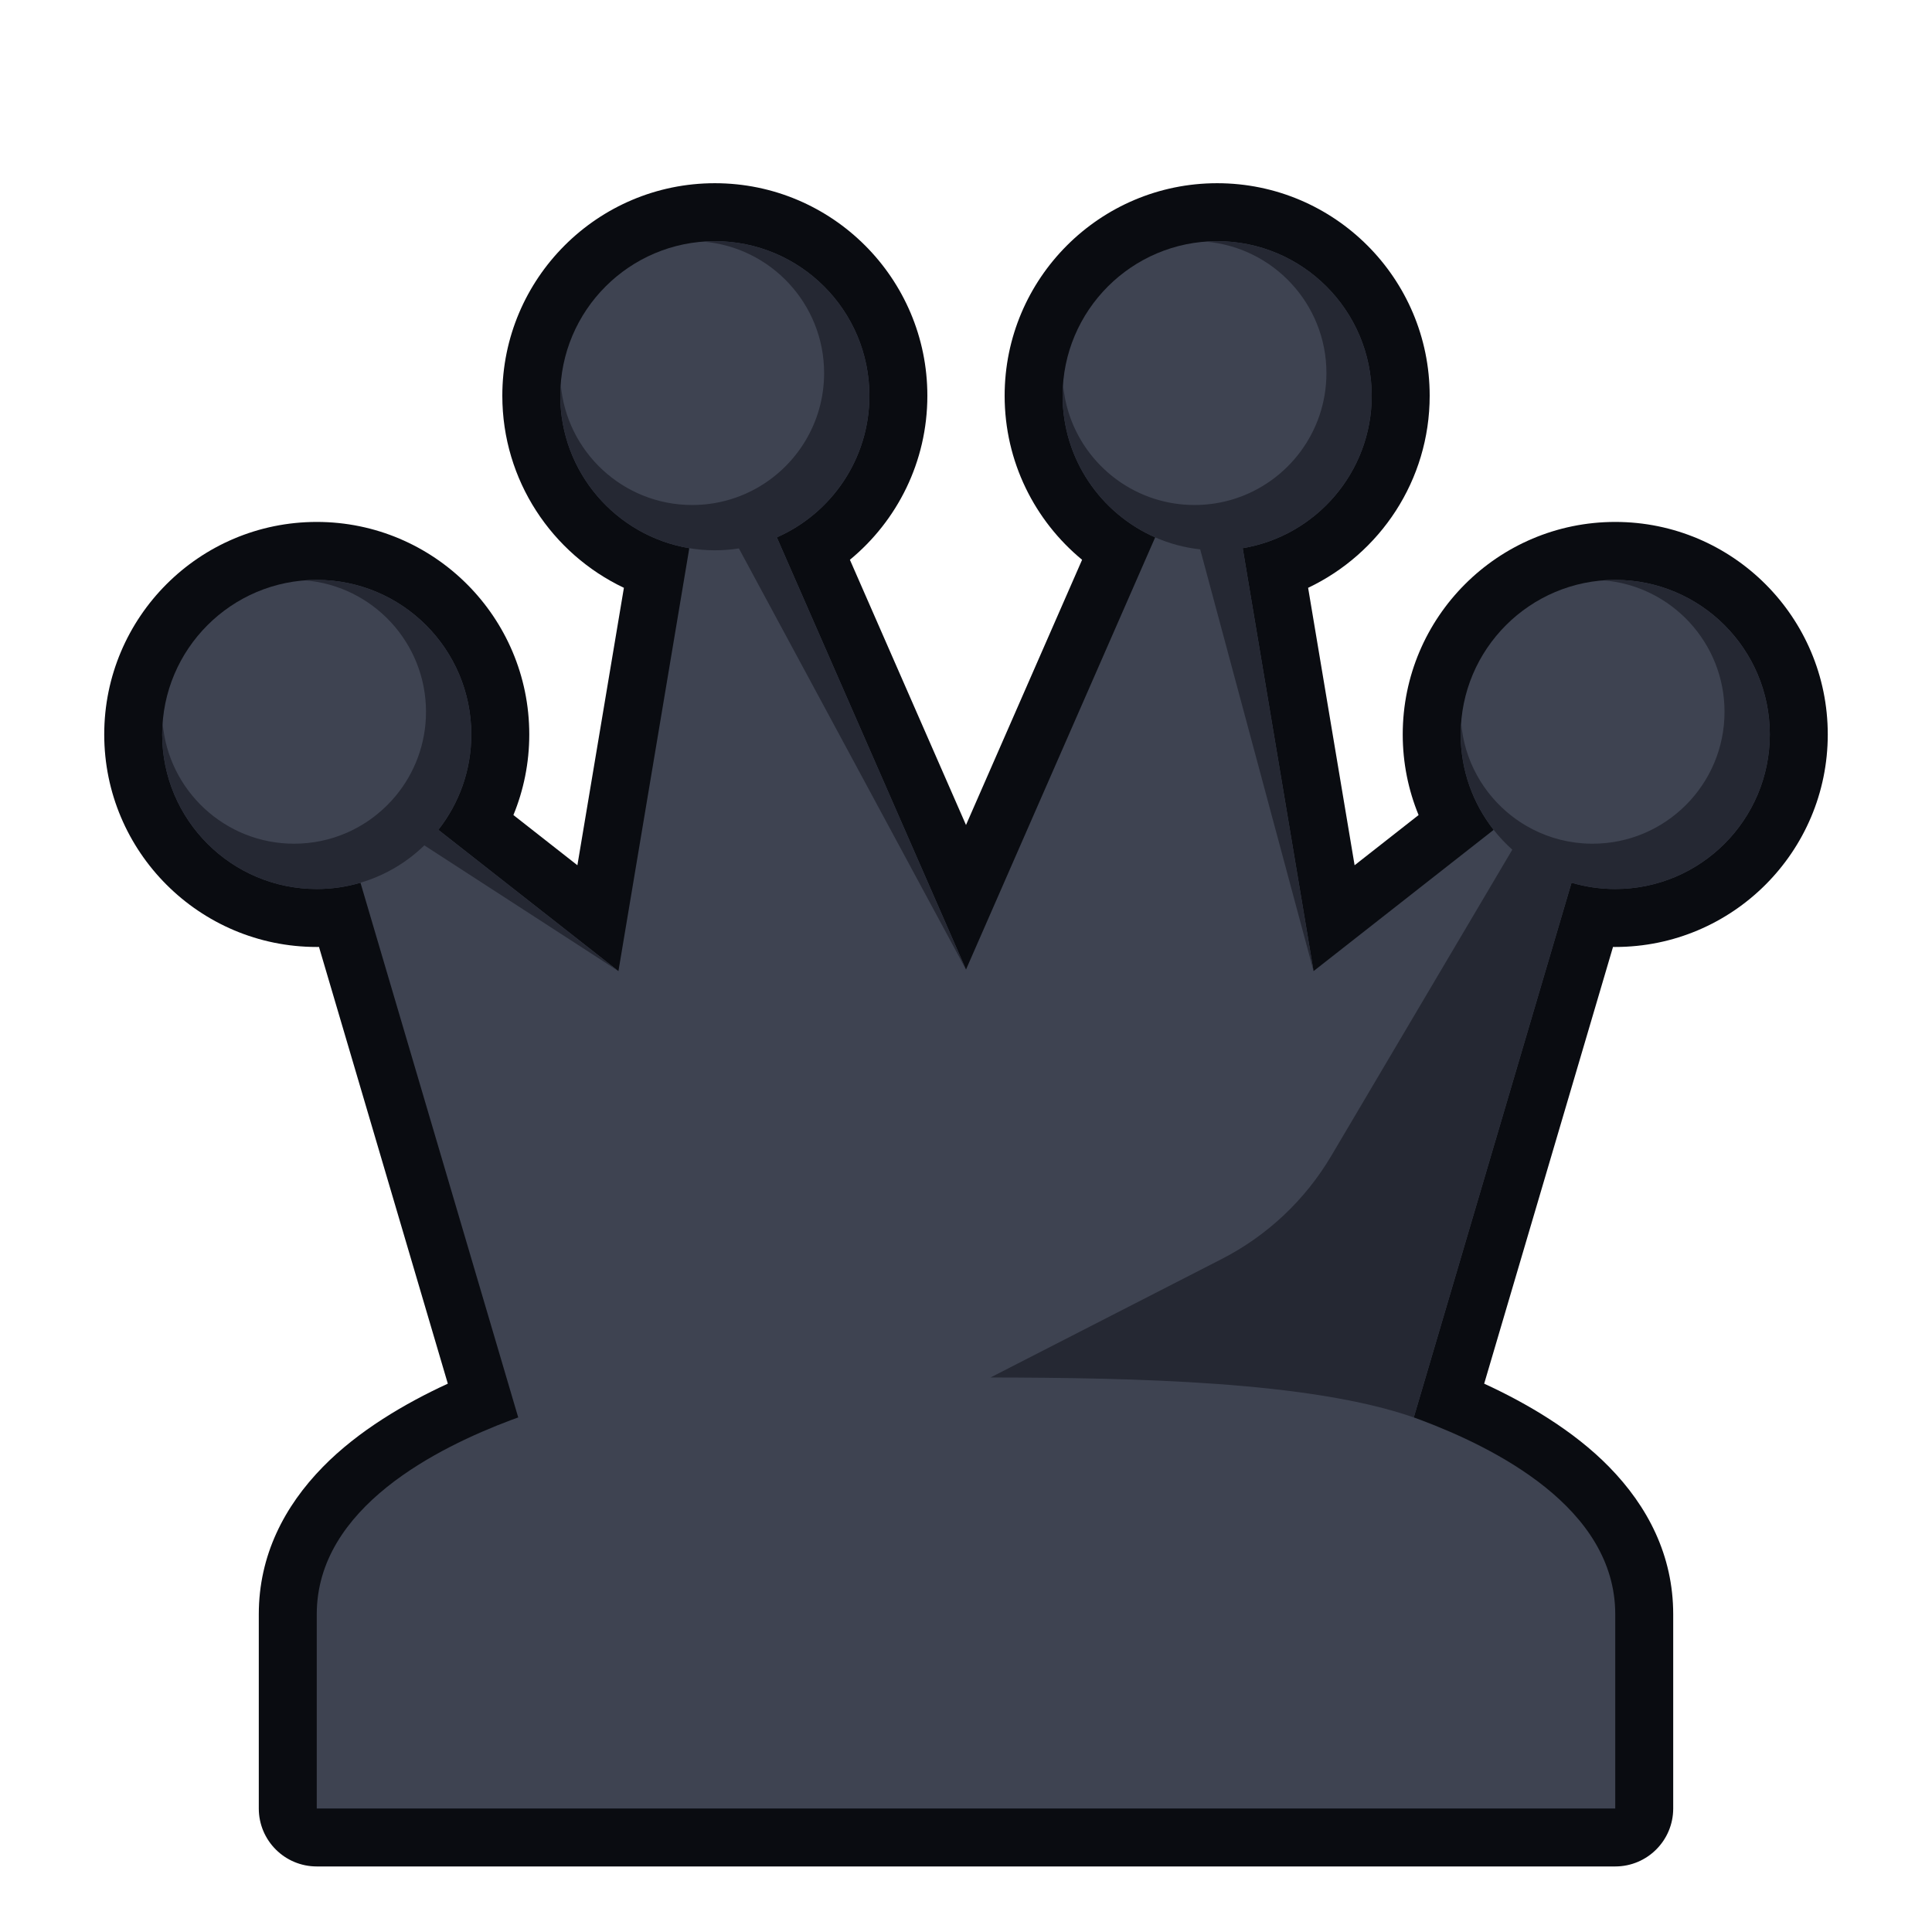
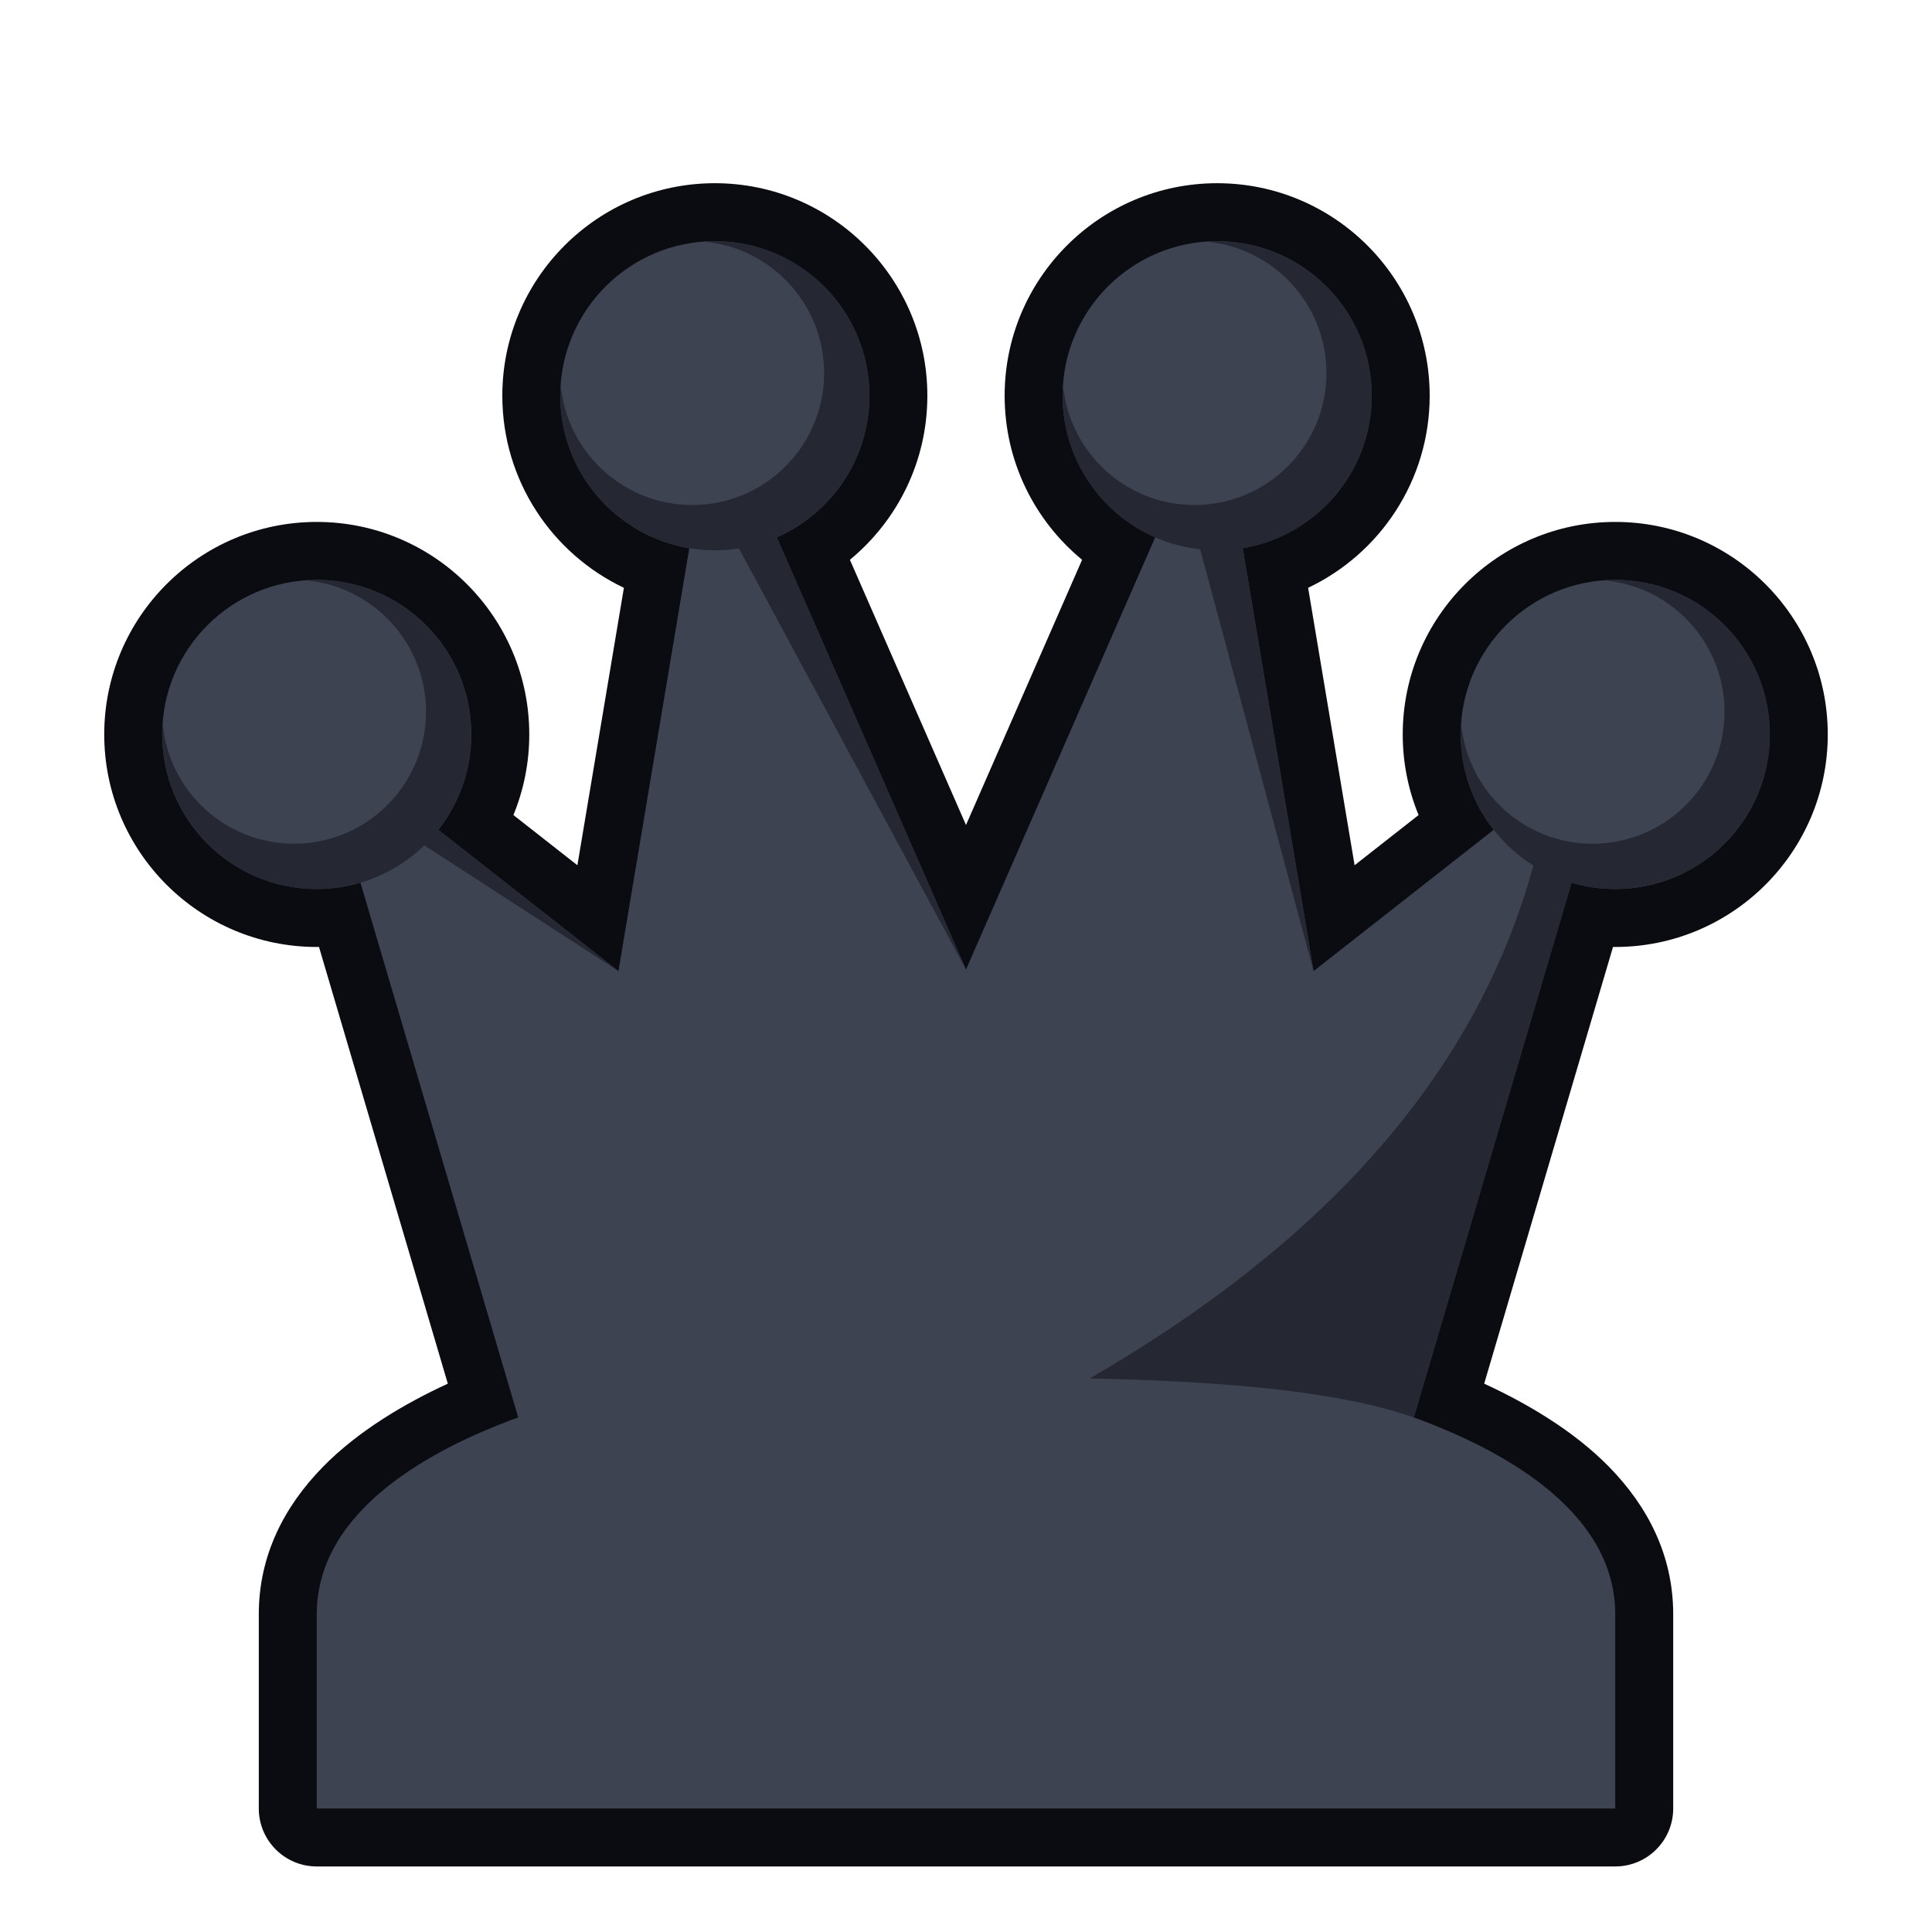
<svg xmlns="http://www.w3.org/2000/svg" width="100%" height="100%" viewBox="0 0 100 100" version="1.1" xml:space="preserve" style="fill-rule:evenodd;clip-rule:evenodd;stroke-linejoin:round;stroke-miterlimit:2;">
  <path d="M76.821,71.618C79.01,72.626 81.452,74.049 83.29,75.929C85.284,77.967 86.605,80.505 86.605,83.555L86.605,93.607C86.605,95.264 85.262,96.607 83.605,96.607L16.395,96.607C14.738,96.607 13.395,95.264 13.395,93.607L13.395,83.555C13.395,80.505 14.716,77.967 16.71,75.929C18.548,74.049 20.99,72.626 23.179,71.618L16.511,49.014C16.472,49.014 16.434,49.015 16.395,49.015C10.323,49.015 5.395,44.086 5.395,38.015C5.395,31.944 10.323,27.015 16.395,27.015C22.466,27.015 27.395,31.944 27.395,38.015C27.395,39.491 27.103,40.9 26.574,42.187L29.886,44.785C29.886,44.785 32.292,30.425 32.293,30.425C28.574,28.66 26,24.87 26,20.483C26,14.412 30.929,9.483 37,9.483C43.071,9.483 48,14.412 48,20.483C48,23.9 46.439,26.956 43.991,28.974L50,42.702C50,42.702 56.009,28.974 56.009,28.974C53.561,26.956 52,23.9 52,20.483C52,14.412 56.929,9.483 63,9.483C69.071,9.483 74,14.412 74,20.483C74,24.87 71.426,28.66 67.708,30.425L70.114,44.785C70.114,44.785 73.426,42.187 73.426,42.187C72.897,40.9 72.605,39.491 72.605,38.015C72.605,31.944 77.534,27.015 83.605,27.015C89.677,27.015 94.605,31.944 94.605,38.015C94.605,44.086 89.677,49.015 83.605,49.015C83.566,49.015 83.527,49.014 83.489,49.014L76.821,71.618Z" style="fill:rgb(10,12,17);" />
  <path d="M18.658,45.689C17.94,45.901 17.181,46.015 16.395,46.015C11.979,46.015 8.395,42.43 8.395,38.015C8.395,33.599 11.979,30.015 16.395,30.015C20.81,30.015 24.395,33.599 24.395,38.015C24.395,39.877 23.757,41.591 22.688,42.952L32.01,50.264L35.678,28.374C31.891,27.743 29,24.448 29,20.483C29,16.068 32.585,12.483 37,12.483C41.415,12.483 45,16.068 45,20.483C45,23.758 43.028,26.576 40.208,27.813L50,50.184L59.792,27.813C56.972,26.576 55,23.758 55,20.483C55,16.068 58.585,12.483 63,12.483C67.415,12.483 71,16.068 71,20.483C71,24.448 68.109,27.743 64.322,28.374L67.99,50.264L77.312,42.952C76.243,41.591 75.605,39.877 75.605,38.015C75.605,33.599 79.19,30.015 83.605,30.015C88.021,30.015 91.605,33.599 91.605,38.015C91.605,42.43 88.021,46.015 83.605,46.015C82.819,46.015 82.06,45.901 81.342,45.689L73.177,73.366C73.305,73.411 73.43,73.456 73.553,73.503C77.299,74.916 83.605,78.007 83.605,83.555L83.605,93.607L16.395,93.607L16.395,83.555C16.395,78.007 22.701,74.916 26.447,73.503C26.57,73.456 26.695,73.411 26.823,73.366L18.658,45.689Z" style="fill:rgb(62,67,81);" />
-   <path d="M18.658,45.689C17.94,45.901 17.181,46.015 16.395,46.015C11.979,46.015 8.395,42.43 8.395,38.015C8.395,37.81 8.402,37.606 8.417,37.405C8.704,40.911 11.643,43.67 15.222,43.67C16.173,43.67 17.079,43.476 17.902,43.124C18.481,42.876 19.019,42.551 19.502,42.161C19.855,41.877 20.179,41.558 20.469,41.211C21.456,40.026 22.05,38.503 22.05,36.843C22.05,33.264 19.291,30.324 15.785,30.038C15.986,30.022 16.19,30.015 16.395,30.015C20.81,30.015 24.395,33.599 24.395,38.015C24.395,39.877 23.757,41.591 22.688,42.952L32.01,50.264L21.964,43.756C21.046,44.646 19.917,45.318 18.658,45.689ZM35.678,28.374C31.891,27.743 29,24.448 29,20.483C29,20.278 29.008,20.075 29.023,19.874C29.309,23.379 32.249,26.139 35.828,26.139C35.903,26.139 35.978,26.138 36.053,26.135C36.368,26.125 36.677,26.094 36.98,26.042C37.739,25.913 38.456,25.658 39.108,25.3C41.222,24.139 42.656,21.891 42.656,19.311C42.656,15.732 39.896,12.793 36.391,12.506C36.592,12.491 36.795,12.483 37,12.483C41.415,12.483 45,16.068 45,20.483C45,23.758 43.028,26.576 40.208,27.813L50,50.184L38.245,28.387C37.839,28.45 37.423,28.483 37,28.483C36.55,28.483 36.108,28.446 35.678,28.374ZM59.792,27.813C56.972,26.576 55,23.758 55,20.483C55,20.278 55.008,20.075 55.023,19.874C55.275,22.96 57.584,25.468 60.575,26.024C60.877,26.08 61.187,26.117 61.502,26.131C61.61,26.136 61.719,26.139 61.828,26.139C62.548,26.139 63.242,26.027 63.894,25.82C66.654,24.944 68.656,22.359 68.656,19.311C68.656,15.732 65.896,12.793 62.391,12.506C62.592,12.491 62.795,12.483 63,12.483C67.415,12.483 71,16.068 71,20.483C71,24.448 68.109,27.743 64.322,28.374L67.99,50.264L62.122,28.435C61.301,28.346 60.518,28.132 59.792,27.813ZM77.312,42.952C76.243,41.591 75.605,39.877 75.605,38.015C75.605,37.81 75.613,37.606 75.628,37.405C75.788,39.361 76.774,41.085 78.236,42.227C78.48,42.417 78.736,42.591 79.005,42.747C79.879,43.257 80.877,43.577 81.942,43.653C82.104,43.665 82.268,43.67 82.433,43.67C86.202,43.67 89.261,40.611 89.261,36.843C89.261,33.264 86.502,30.324 82.996,30.038C83.197,30.022 83.4,30.015 83.605,30.015C88.021,30.015 91.605,33.599 91.605,38.015C91.605,42.43 88.021,46.015 83.605,46.015C82.819,46.015 82.06,45.901 81.342,45.689L73.177,73.366C67.817,71.493 58.735,71.312 51.27,71.298L63.237,65.166C65.592,63.959 67.557,62.109 68.904,59.831L78.276,43.979C77.926,43.666 77.603,43.322 77.312,42.952Z" style="fill:rgb(37,40,51);" />
+   <path d="M18.658,45.689C17.94,45.901 17.181,46.015 16.395,46.015C11.979,46.015 8.395,42.43 8.395,38.015C8.395,37.81 8.402,37.606 8.417,37.405C8.704,40.911 11.643,43.67 15.222,43.67C16.173,43.67 17.079,43.476 17.902,43.124C18.481,42.876 19.019,42.551 19.502,42.161C19.855,41.877 20.179,41.558 20.469,41.211C21.456,40.026 22.05,38.503 22.05,36.843C22.05,33.264 19.291,30.324 15.785,30.038C15.986,30.022 16.19,30.015 16.395,30.015C20.81,30.015 24.395,33.599 24.395,38.015C24.395,39.877 23.757,41.591 22.688,42.952L32.01,50.264L21.964,43.756C21.046,44.646 19.917,45.318 18.658,45.689ZM35.678,28.374C31.891,27.743 29,24.448 29,20.483C29,20.278 29.008,20.075 29.023,19.874C29.309,23.379 32.249,26.139 35.828,26.139C35.903,26.139 35.978,26.138 36.053,26.135C36.368,26.125 36.677,26.094 36.98,26.042C37.739,25.913 38.456,25.658 39.108,25.3C41.222,24.139 42.656,21.891 42.656,19.311C42.656,15.732 39.896,12.793 36.391,12.506C36.592,12.491 36.795,12.483 37,12.483C41.415,12.483 45,16.068 45,20.483C45,23.758 43.028,26.576 40.208,27.813L50,50.184L38.245,28.387C37.839,28.45 37.423,28.483 37,28.483C36.55,28.483 36.108,28.446 35.678,28.374ZM59.792,27.813C56.972,26.576 55,23.758 55,20.483C55,20.278 55.008,20.075 55.023,19.874C55.275,22.96 57.584,25.468 60.575,26.024C60.877,26.08 61.187,26.117 61.502,26.131C61.61,26.136 61.719,26.139 61.828,26.139C62.548,26.139 63.242,26.027 63.894,25.82C66.654,24.944 68.656,22.359 68.656,19.311C68.656,15.732 65.896,12.793 62.391,12.506C62.592,12.491 62.795,12.483 63,12.483C67.415,12.483 71,16.068 71,20.483C71,24.448 68.109,27.743 64.322,28.374L67.99,50.264L62.122,28.435C61.301,28.346 60.518,28.132 59.792,27.813ZM77.312,42.952C76.243,41.591 75.605,39.877 75.605,38.015C75.605,37.81 75.613,37.606 75.628,37.405C75.788,39.361 76.774,41.085 78.236,42.227C78.705,42.593 79.224,42.9 79.78,43.135C80.453,43.419 81.18,43.599 81.942,43.653C82.104,43.665 82.268,43.67 82.433,43.67C86.202,43.67 89.261,40.611 89.261,36.843C89.261,33.264 86.502,30.324 82.996,30.038C83.197,30.022 83.4,30.015 83.605,30.015C88.021,30.015 91.605,33.599 91.605,38.015C91.605,42.43 88.021,46.015 83.605,46.015C82.819,46.015 82.06,45.901 81.342,45.689L73.177,73.366C69.003,71.908 62.571,71.475 56.403,71.348C68.228,64.508 76.338,55.878 79.367,44.799C78.58,44.306 77.884,43.68 77.312,42.952Z" style="fill:rgb(37,40,51);" />
</svg>
